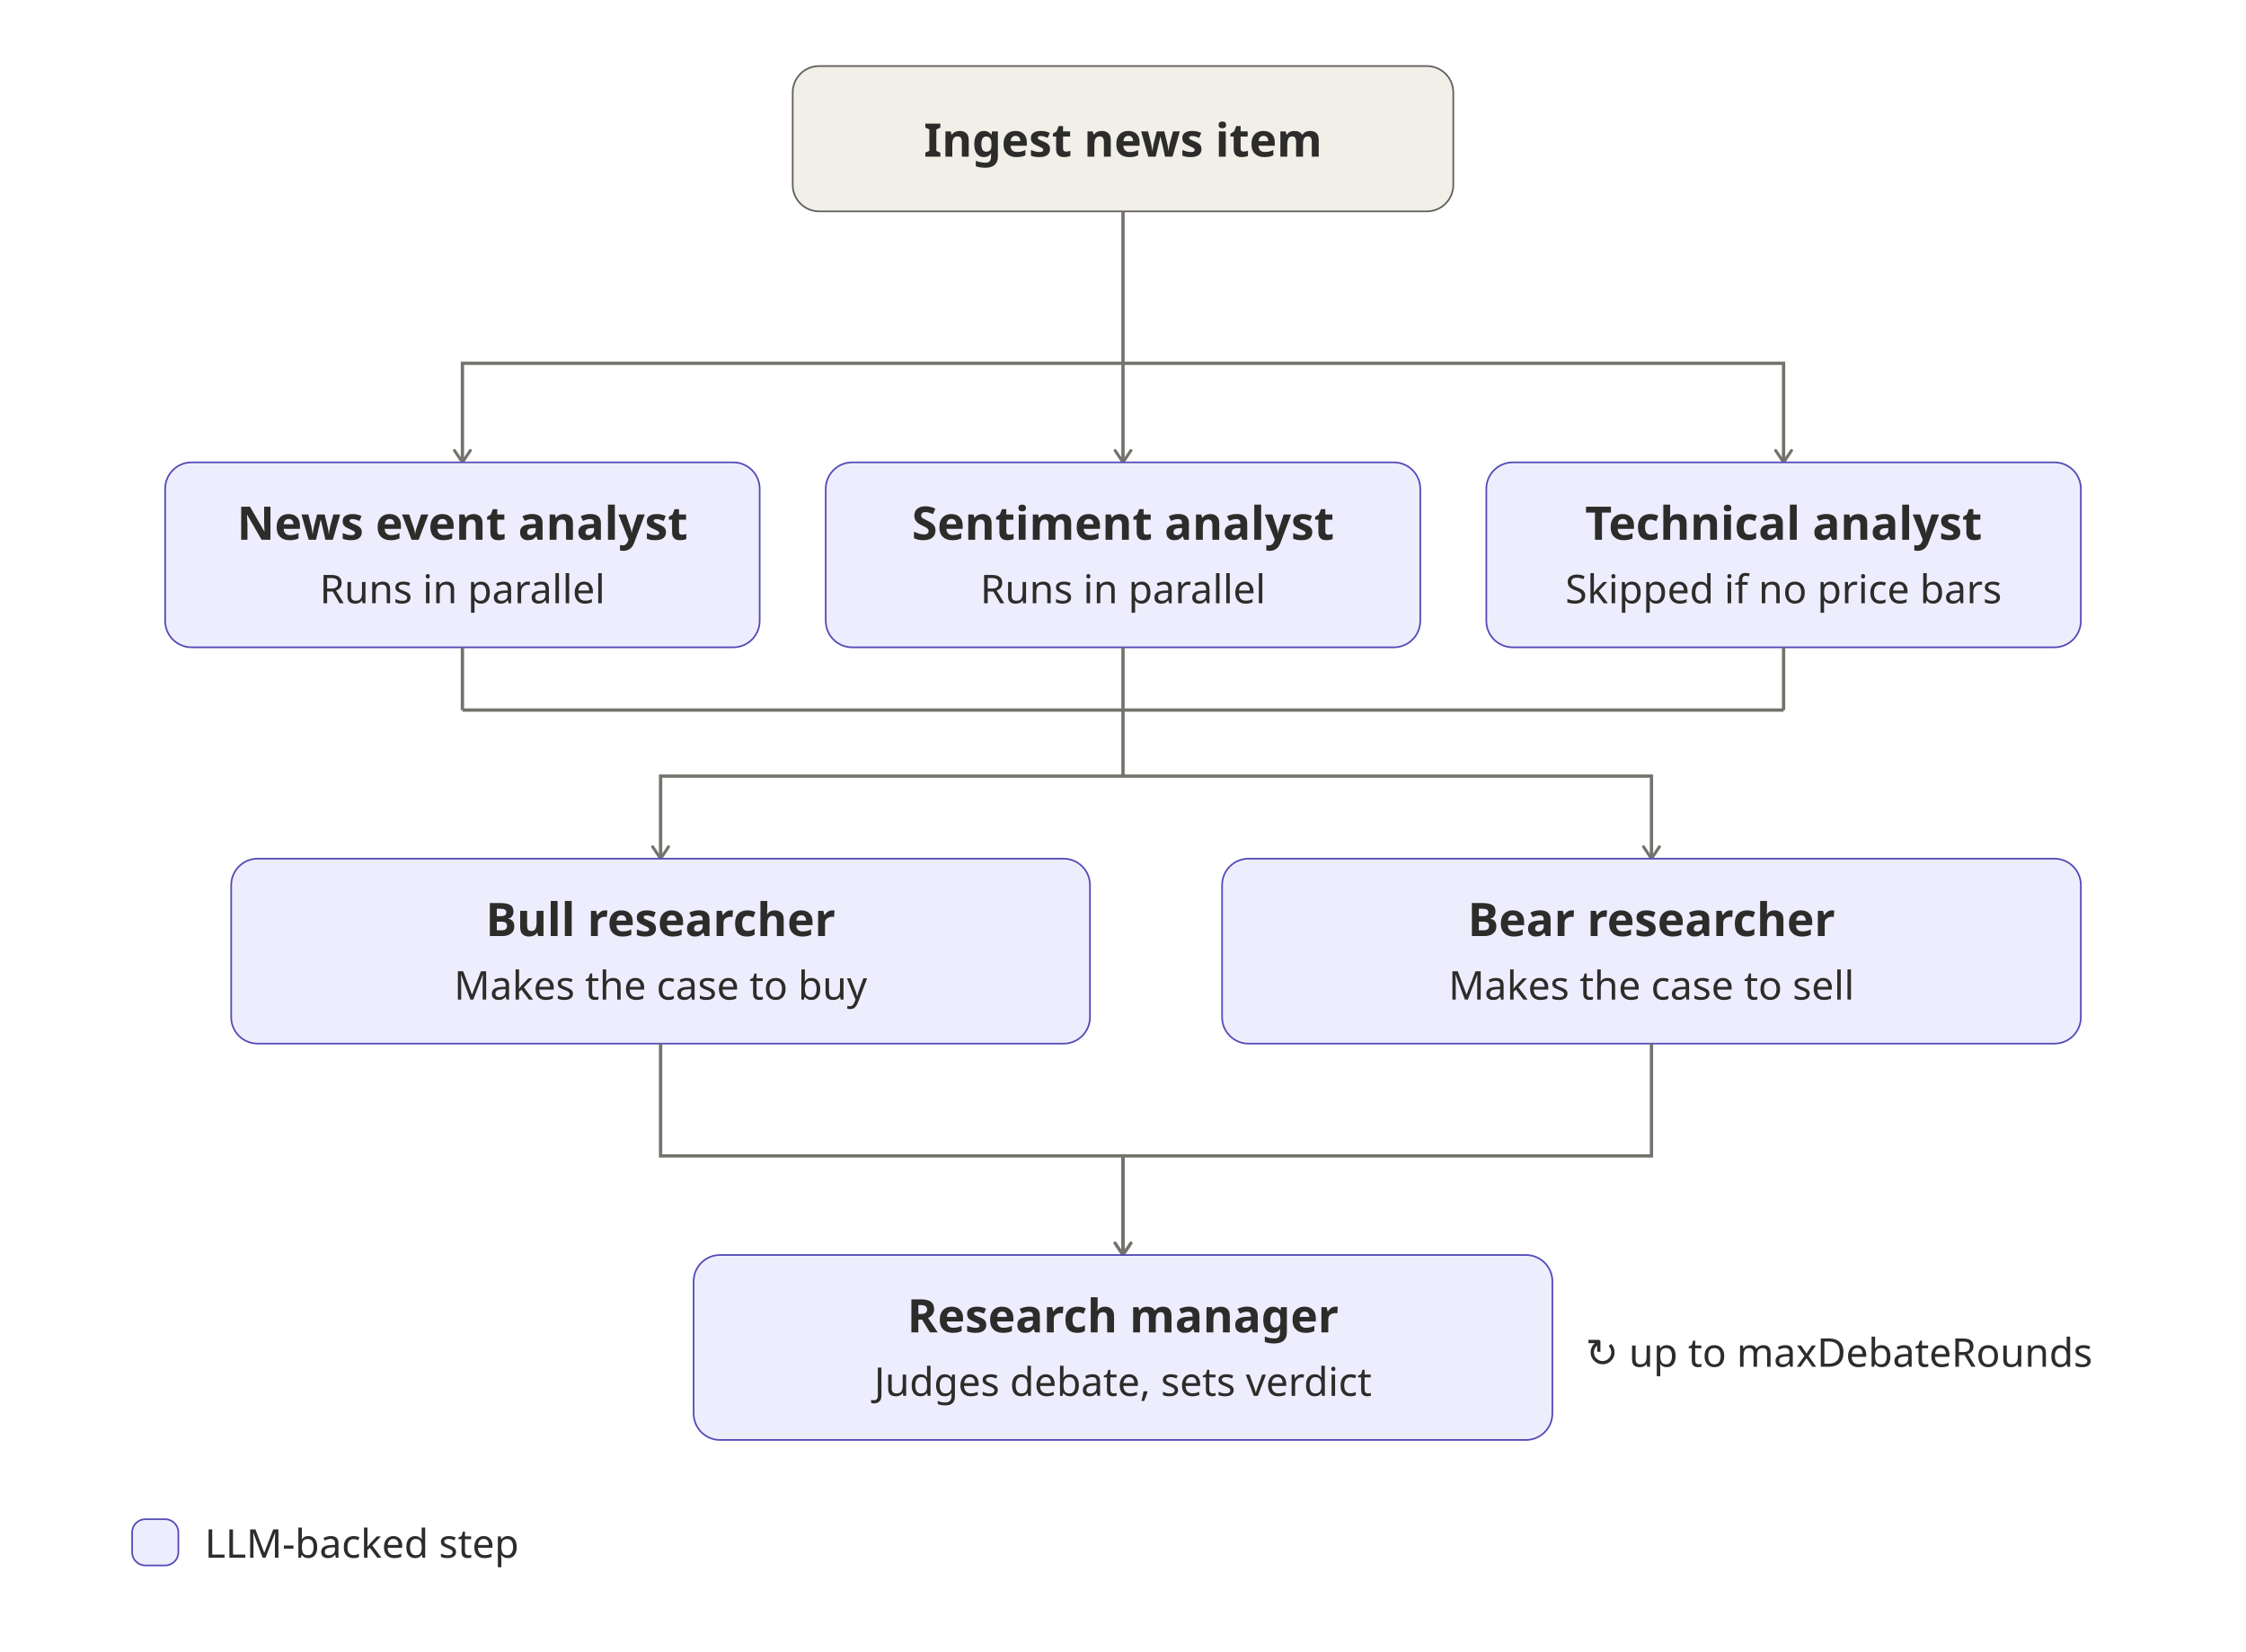
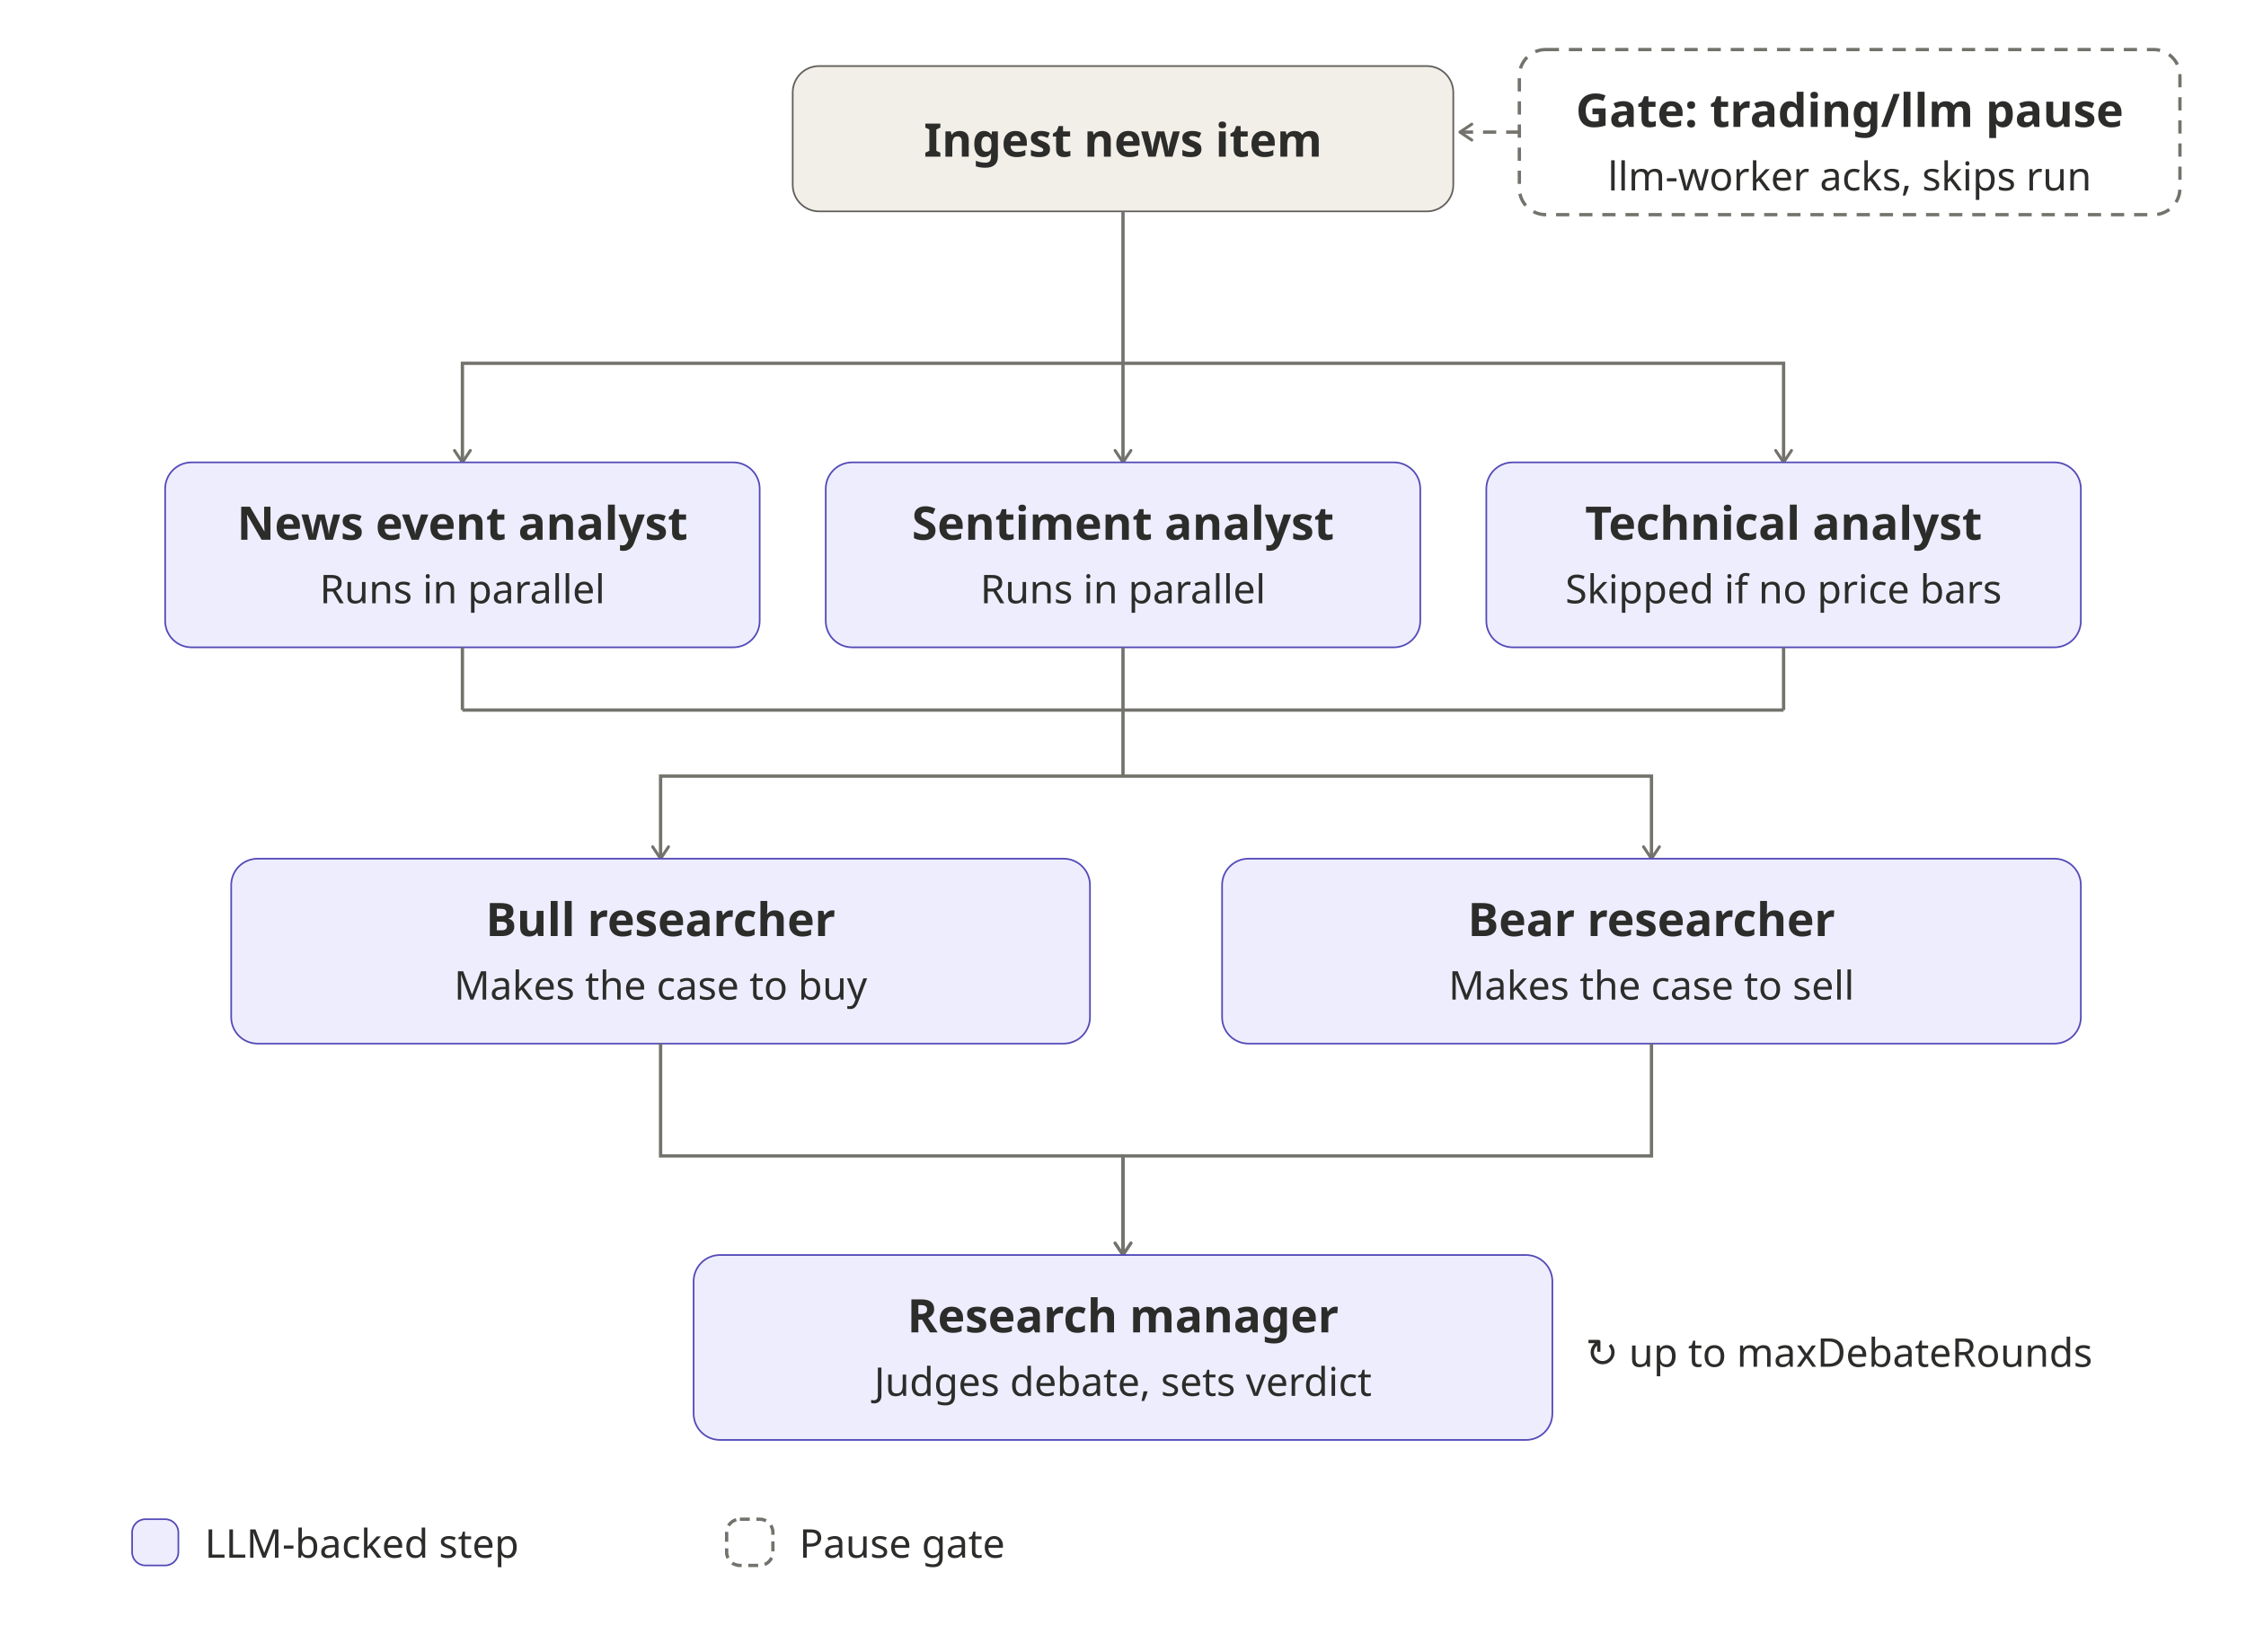
<svg xmlns="http://www.w3.org/2000/svg" width="680" height="500" viewBox="0 0 680 500" role="img">
  <defs>
    <marker id="arrow" viewBox="0 0 10 10" refX="8" refY="5" markerWidth="6" markerHeight="6" orient="auto-start-reverse">
      <path d="M2 1L8 5L2 9" fill="none" stroke="#73726c" stroke-width="1.5" stroke-linecap="round" stroke-linejoin="round" />
    </marker>
  </defs>
-   <style>text{font-family:sans-serif;fill:#2c2c2a}.ts{font-size:12px}.th{font-size:14px;font-weight:600}.arr{stroke:#73726c;stroke-width:1;fill:none}</style>
+   <style>text{font-family:sans-serif;fill:#2c2c2a}.ts{font-size:12px}.th{font-size:14px;font-weight:600}.arr{stroke:#73726c;stroke-width:1;fill:none}.condarr{stroke:#73726c;stroke-width:1;fill:none;stroke-dasharray:4 3}</style>
+   <rect x="460" y="15" width="200" height="50" rx="8" fill="none" stroke="#73726c" stroke-width="1" stroke-dasharray="4 3" />
+   <text class="th" x="560" y="33" text-anchor="middle" dominant-baseline="central" fill="#444441">Gate: trading/llm pause</text>
+   <text class="ts" x="560" y="53" text-anchor="middle" dominant-baseline="central" fill="#5F5E5A">llm-worker acks, skips run</text>
+   <line x1="460" y1="40" x2="442" y2="40" class="condarr" marker-end="url(#arrow)" />
  <rect x="240" y="20" width="200" height="44" rx="8" fill="#F1EFE8" stroke="#5F5E5A" stroke-width="0.5" />
  <text class="th" x="340" y="42" text-anchor="middle" dominant-baseline="central" fill="#444441">Ingest news item</text>
  <line x1="340" y1="64" x2="340" y2="110" class="arr" />
  <path d="M340 110 L140 110 L140 140" class="arr" marker-end="url(#arrow)" />
  <path d="M340 110 L340 140" class="arr" marker-end="url(#arrow)" />
  <path d="M340 110 L540 110 L540 140" class="arr" marker-end="url(#arrow)" />
  <rect x="50" y="140" width="180" height="56" rx="8" fill="#EEEDFE" stroke="#534AB7" stroke-width="0.5" />
  <text class="th" x="140" y="158" text-anchor="middle" dominant-baseline="central" fill="#3C3489">News event analyst</text>
  <text class="ts" x="140" y="178" text-anchor="middle" dominant-baseline="central" fill="#534AB7">Runs in parallel</text>
  <rect x="250" y="140" width="180" height="56" rx="8" fill="#EEEDFE" stroke="#534AB7" stroke-width="0.5" />
  <text class="th" x="340" y="158" text-anchor="middle" dominant-baseline="central" fill="#3C3489">Sentiment analyst</text>
  <text class="ts" x="340" y="178" text-anchor="middle" dominant-baseline="central" fill="#534AB7">Runs in parallel</text>
  <rect x="450" y="140" width="180" height="56" rx="8" fill="#EEEDFE" stroke="#534AB7" stroke-width="0.5" />
  <text class="th" x="540" y="158" text-anchor="middle" dominant-baseline="central" fill="#3C3489">Technical analyst</text>
  <text class="ts" x="540" y="178" text-anchor="middle" dominant-baseline="central" fill="#534AB7">Skipped if no price bars</text>
  <line x1="140" y1="196" x2="140" y2="215" class="arr" />
  <line x1="340" y1="196" x2="340" y2="215" class="arr" />
  <line x1="540" y1="196" x2="540" y2="215" class="arr" />
  <line x1="140" y1="215" x2="540" y2="215" class="arr" />
  <line x1="340" y1="215" x2="340" y2="235" class="arr" />
  <path d="M340 235 L200 235 L200 260" class="arr" marker-end="url(#arrow)" />
  <path d="M340 235 L500 235 L500 260" class="arr" marker-end="url(#arrow)" />
  <rect x="70" y="260" width="260" height="56" rx="8" fill="#EEEDFE" stroke="#534AB7" stroke-width="0.5" />
  <text class="th" x="200" y="278" text-anchor="middle" dominant-baseline="central" fill="#3C3489">Bull researcher</text>
  <text class="ts" x="200" y="298" text-anchor="middle" dominant-baseline="central" fill="#534AB7">Makes the case to buy</text>
  <rect x="370" y="260" width="260" height="56" rx="8" fill="#EEEDFE" stroke="#534AB7" stroke-width="0.5" />
  <text class="th" x="500" y="278" text-anchor="middle" dominant-baseline="central" fill="#3C3489">Bear researcher</text>
  <text class="ts" x="500" y="298" text-anchor="middle" dominant-baseline="central" fill="#534AB7">Makes the case to sell</text>
  <path d="M200 316 L200 350 L340 350 L340 380" class="arr" marker-end="url(#arrow)" />
  <path d="M500 316 L500 350 L340 350 L340 380" class="arr" marker-end="url(#arrow)" />
  <rect x="210" y="380" width="260" height="56" rx="8" fill="#EEEDFE" stroke="#534AB7" stroke-width="0.5" />
  <text class="th" x="340" y="398" text-anchor="middle" dominant-baseline="central" fill="#3C3489">Research manager</text>
  <text class="ts" x="340" y="418" text-anchor="middle" dominant-baseline="central" fill="#534AB7">Judges debate, sets verdict</text>
  <text class="ts" x="480" y="408" dominant-baseline="central" fill="#444441">↻ up to maxDebateRounds</text>
  <rect x="40" y="460" width="14" height="14" rx="4" fill="#EEEDFE" stroke="#534AB7" stroke-width="0.5" />
  <text class="ts" x="62" y="467" dominant-baseline="central" fill="#444441">LLM-backed step</text>
+   <rect x="220" y="460" width="14" height="14" rx="4" fill="none" stroke="#73726c" stroke-width="1" stroke-dasharray="3 2" />
+   <text class="ts" x="242" y="467" dominant-baseline="central" fill="#444441">Pause gate</text>
</svg>
